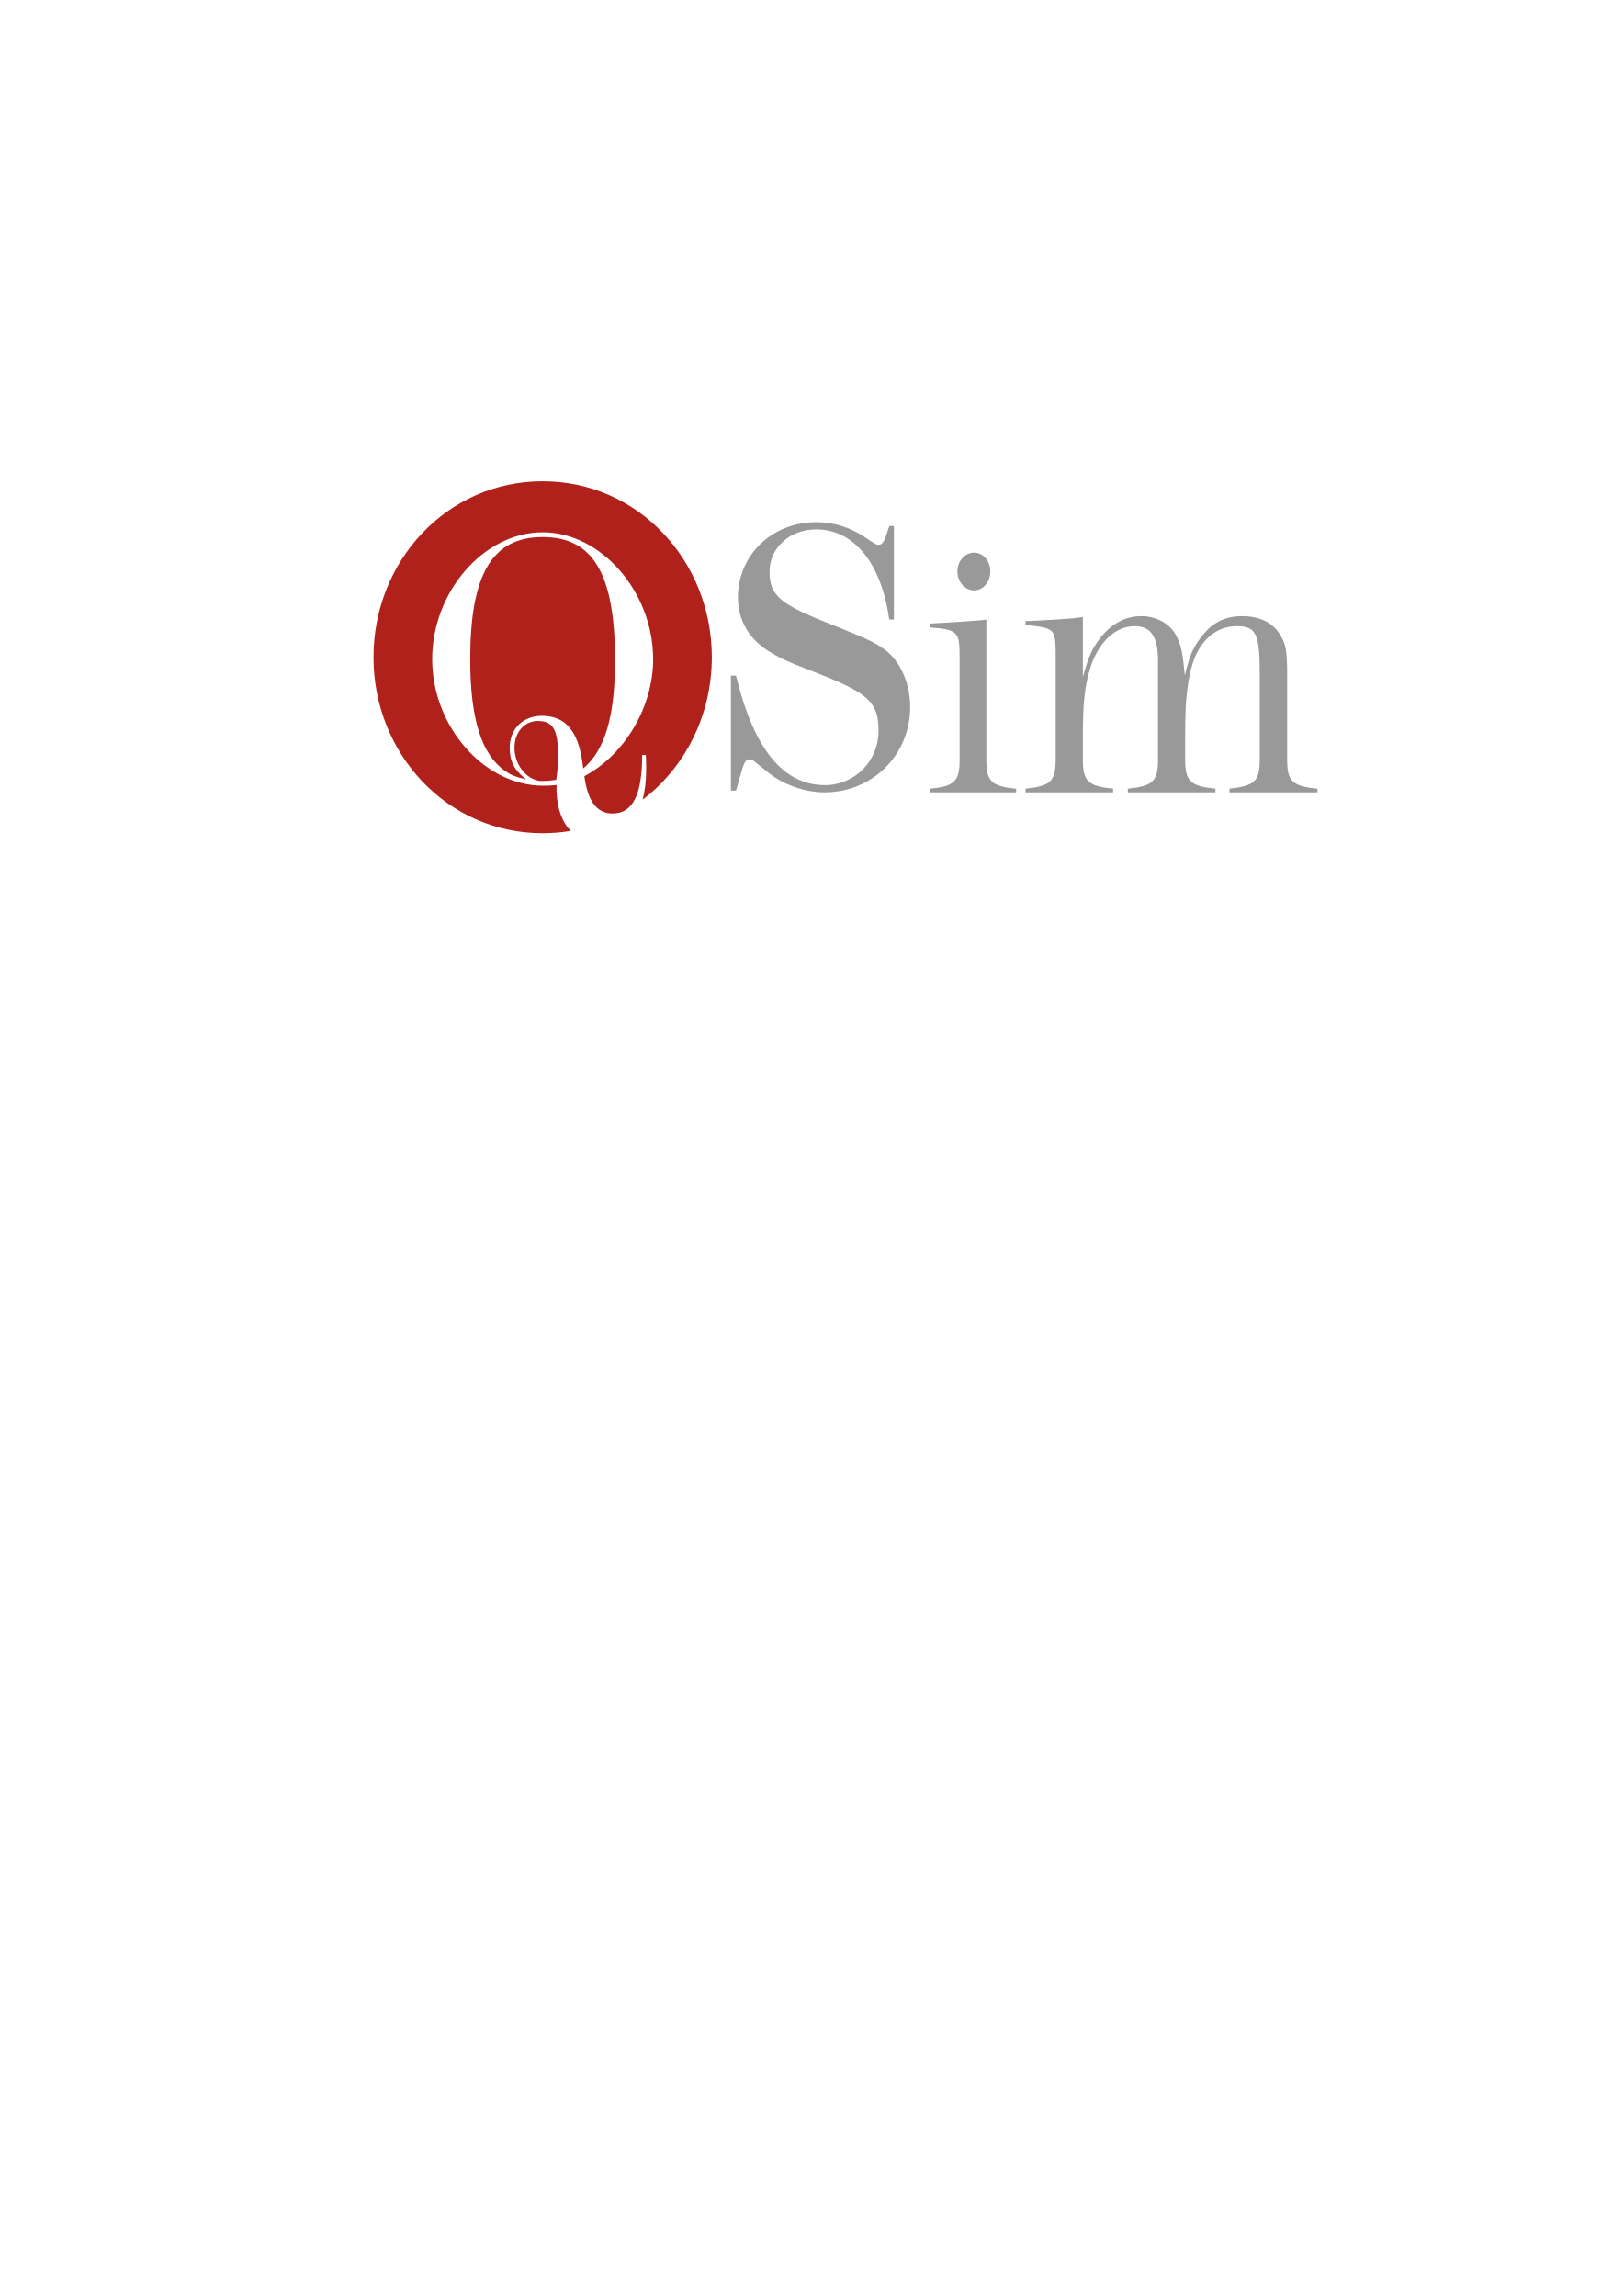
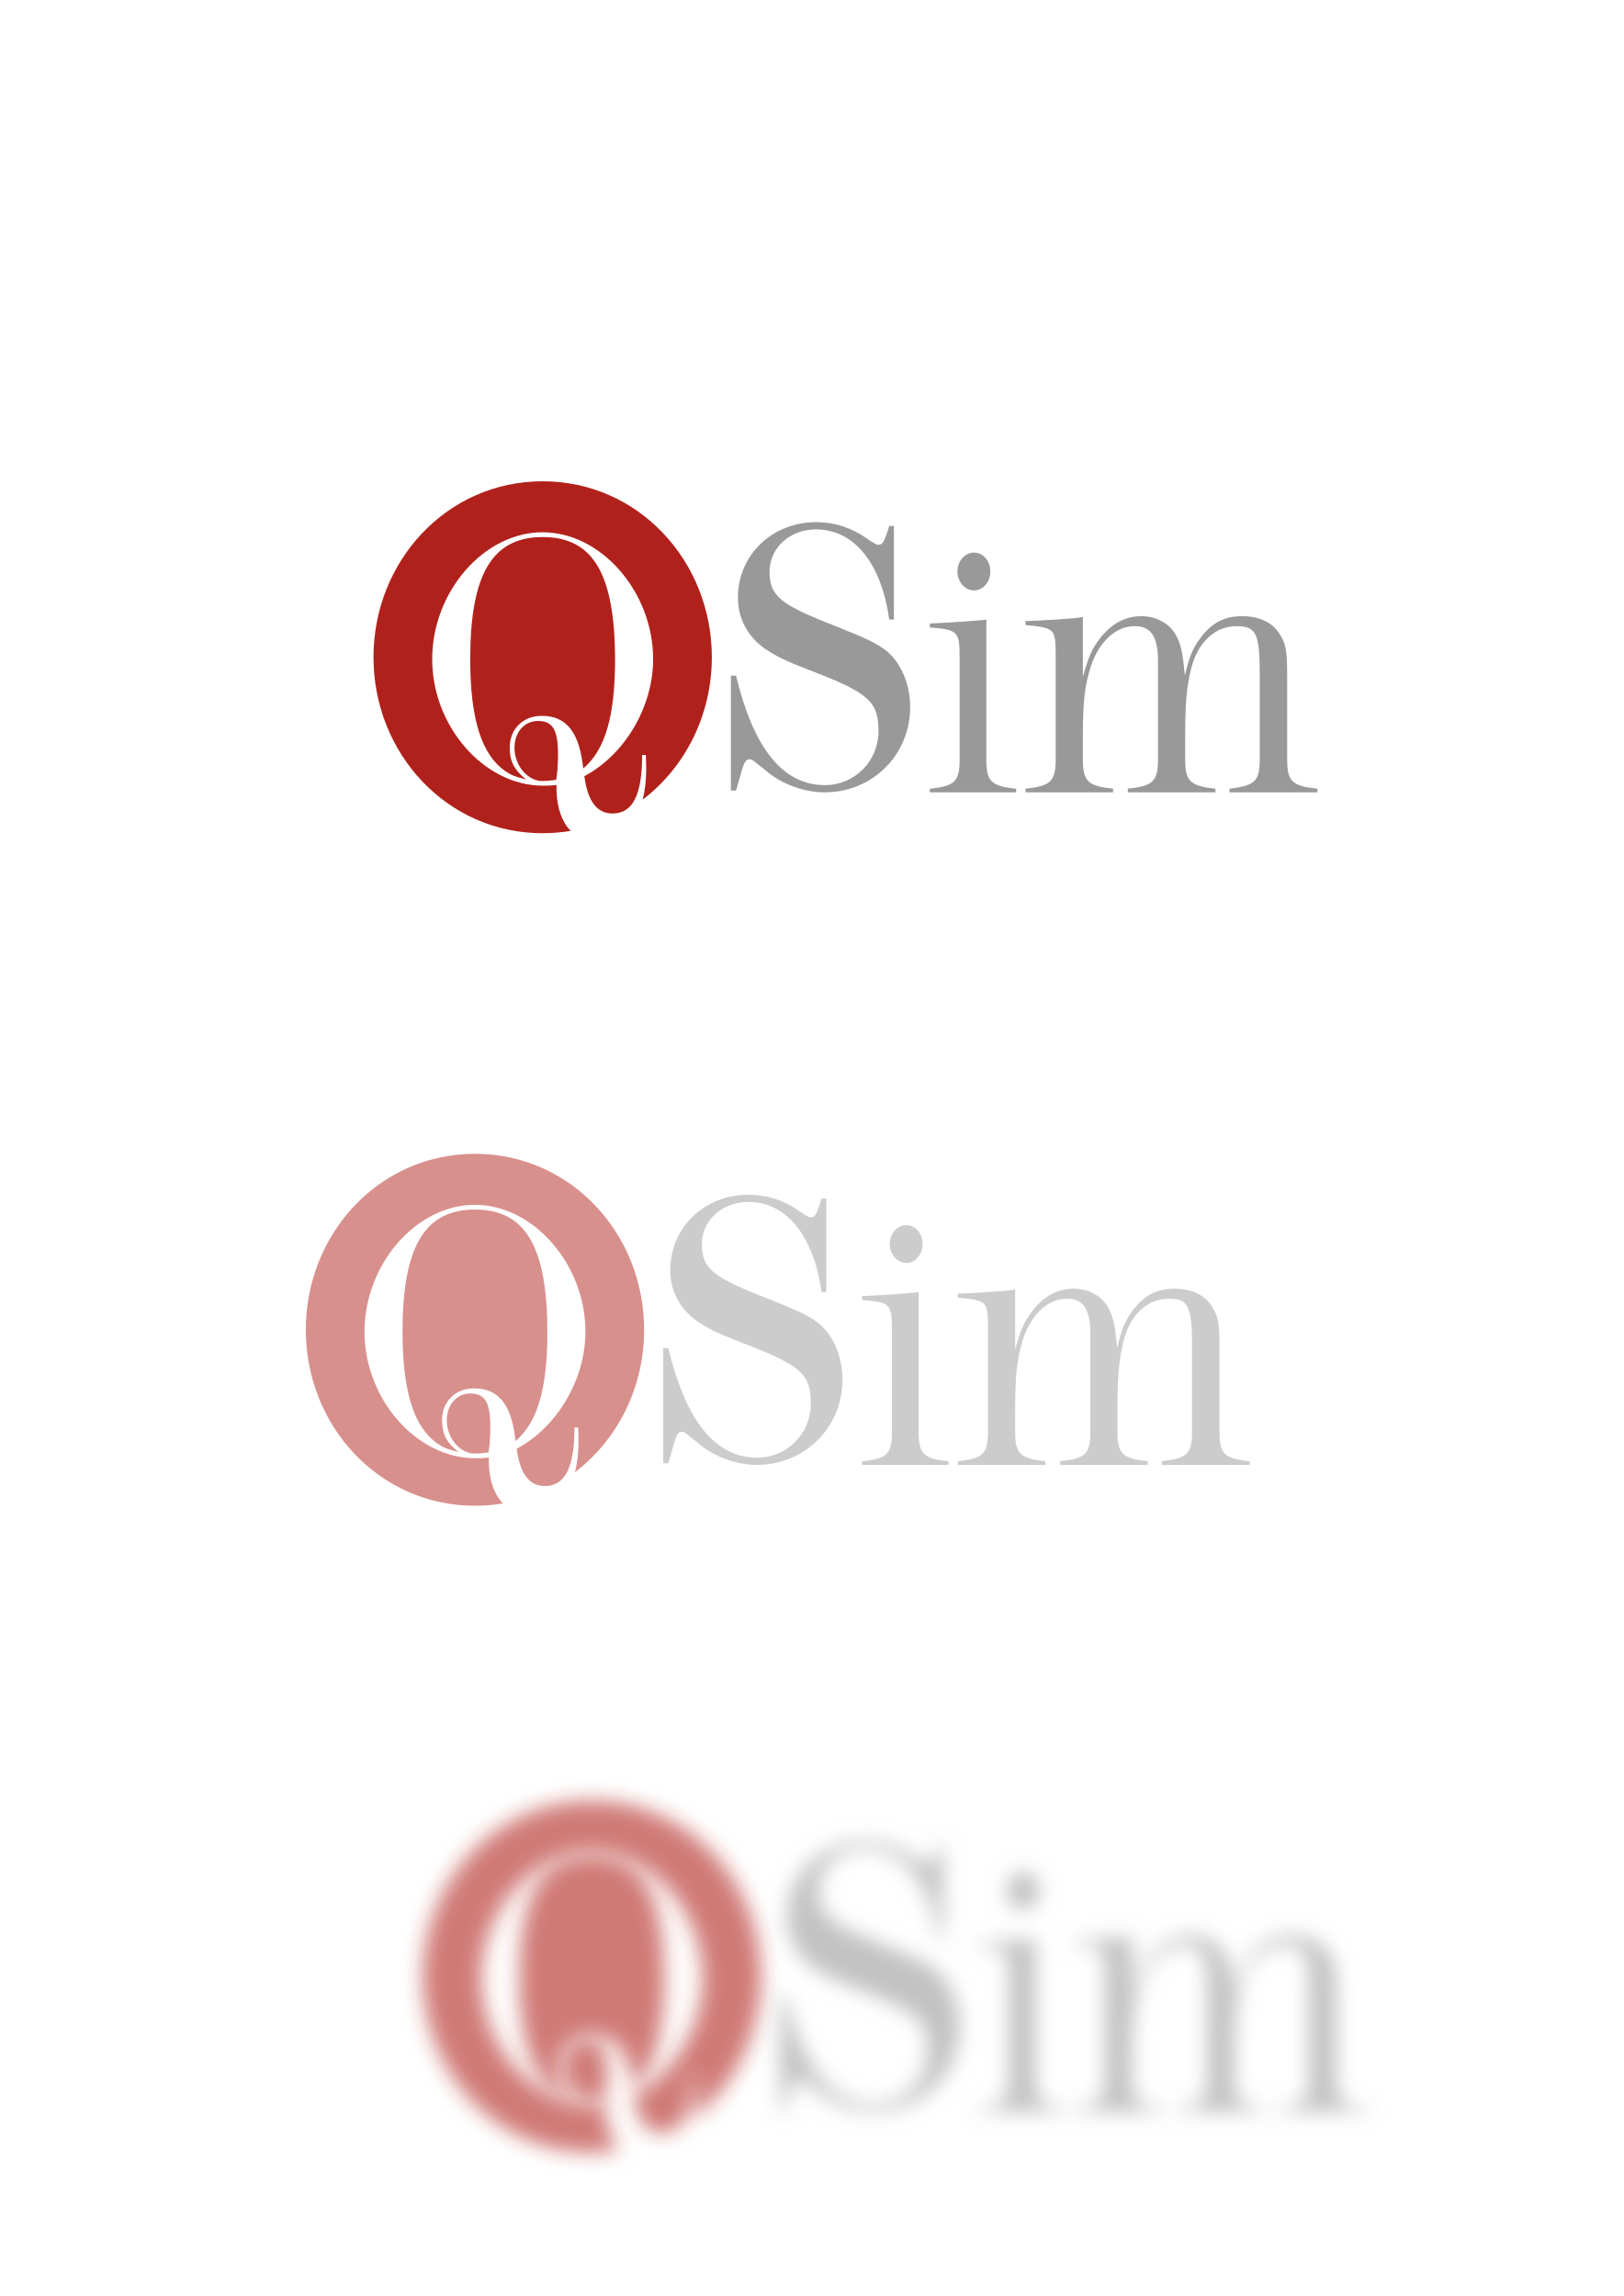
<svg xmlns="http://www.w3.org/2000/svg" width="744.094" height="1052.362" id="svg3096" version="1.1">
-   <defs id="defs3098" />
+   <defs id="defs3098">
+     <filter id="filter4046" x="-0.13" width="1.26" y="-0.086" height="1.173">
+       <feGaussianBlur stdDeviation="4.454" id="feGaussianBlur4048" />
+     </filter>
+     <filter id="filter4050" x="-0.27" width="1.54" y="-0.097" height="1.195">
+       <feGaussianBlur stdDeviation="4.454" id="feGaussianBlur4052" />
+     </filter>
+     <filter id="filter4054" x="-0.08" width="1.16" y="-0.132" height="1.265">
+       <feGaussianBlur stdDeviation="4.454" id="feGaussianBlur4056" />
+     </filter>
+     <filter id="filter4058">
+       <feGaussianBlur stdDeviation="4.454" id="feGaussianBlur4060" />
+     </filter>
+     <filter id="filter4062" x="-0.161" width="1.322" y="-0.096" height="1.192">
+       <feGaussianBlur stdDeviation="4.454" id="feGaussianBlur4064" />
+     </filter>
+     <filter id="filter4066" x="-0.536" width="2.072" y="-0.389" height="1.778">
+       <feGaussianBlur stdDeviation="4.454" id="feGaussianBlur4068" />
+     </filter>
+   </defs>
  <g id="layer1">
    <g id="g3158">
      <g transform="translate(0,0.3140276)" id="g3150">
        <g id="g3860" transform="matrix(1.25,0,0,-1.25,248.675,220.2774)">
          <path d="m 0,0 c -35.175,0 -62.012,-29.352 -62.012,-64.521 0,-35.177 26.837,-64.529 62.012,-64.529 3.513,0 6.942,0.299 10.269,0.86 -3.115,3.181 -4.949,8.168 -5.174,14.554 l 0,1.344 0,0.938 c -2.279,-0.266 -3.08,-0.266 -4.962,-0.266 -21.585,0 -40.625,21.72 -40.625,46.39 0,24.675 18.904,46.53 40.492,46.53 21.463,0 40.509,-21.855 40.509,-46.53 0,-17.43 -10.326,-34.992 -25.215,-42.904 1.206,-9.121 4.561,-13.678 10.329,-13.678 7.375,0 10.861,6.706 10.861,21.452 l 1.343,0 c 0.134,-2.68 0.134,-3.618 0.134,-5.229 0,-4.123 -0.443,-7.861 -1.282,-11.146 15.534,11.808 25.348,30.943 25.348,52.214 C 62.027,-29.352 35.186,0 0,0" style="fill:#b1211c;fill-opacity:1;fill-rule:nonzero;stroke:none" id="path3862" />
        </g>
        <g id="g3864" transform="matrix(1.25,0,0,-1.25,266.949,349.4119)">
          <path d="m 0,0 0.27,-2.012 c 8.051,6.84 11.671,19.172 11.671,40.225 -0.132,31.112 -8.048,44.649 -26.56,44.649 -18.504,0 -26.549,-13.673 -26.549,-44.785 0,-21.985 4.158,-35.13 13.008,-41.161 2.009,-1.344 3.618,-2.012 7.509,-2.951 -4.427,3.486 -6.037,6.703 -6.037,11.67 0,6.834 4.828,11.661 11.801,11.661 C -6.303,17.296 -1.612,11.797 0,0" style="fill:#b1211c;fill-opacity:1;fill-rule:nonzero;stroke:none" id="path3866" />
        </g>
        <g id="g3868" transform="matrix(1.25,0,0,-1.25,235.7717,342.3685)">
          <path d="m 0,0 c 0,-6.035 4.02,-11.402 9.247,-12.205 l 0.54,0 0.805,0 c 1.745,0 2.547,0.135 4.694,0.404 l 0.132,0.805 0.134,1.068 c 0.134,0.807 0.27,2.012 0.27,3.356 0.133,1.742 0.133,3.08 0.133,4.023 0,9.117 -1.877,12.334 -7.377,12.334 C 3.62,9.785 0,5.625 0,0" style="fill:#b1211c;fill-opacity:1;fill-rule:nonzero;stroke:none" id="path3870" />
        </g>
      </g>
      <g style="fill:#999999" transform="matrix(1.318301,0,0,1.557648,-112.4388,-842.6379)" id="g3109">
        <g style="fill:#999999" id="g3896" transform="matrix(4.177554,0,0,-4.177554,396.0346,695.748)">
          <path d="m 0,0 0,-6.591 -0.387,0 c -0.662,3.996 -2.948,6.353 -6.085,6.353 -2.208,0 -3.876,-1.312 -3.876,-2.978 0,-1.709 0.889,-2.329 5.501,-3.837 2.598,-0.892 3.222,-1.125 4.112,-1.667 1.276,-0.817 2.088,-2.366 2.088,-4.033 0,-3.37 -3.136,-6.007 -7.127,-6.007 -1.589,0 -3.335,0.509 -4.574,1.321 l -1.318,0.891 c -0.116,0.079 -0.233,0.117 -0.351,0.117 -0.269,0 -0.459,-0.234 -0.621,-0.737 l -0.187,-0.542 -0.313,-0.929 -0.425,0 0,8.098 0.425,0 c 1.472,-5.158 3.914,-7.71 7.401,-7.71 2.481,0 4.454,1.703 4.454,3.799 0,2.049 -0.773,2.67 -5.38,4.182 -2.408,0.775 -3.105,1.083 -4.07,1.625 -1.438,0.854 -2.247,2.133 -2.247,3.603 0,2.988 2.825,5.313 6.508,5.313 1.547,0 2.905,-0.388 4.183,-1.125 0.664,-0.388 0.813,-0.467 1.006,-0.467 0.352,0 0.505,0.234 0.896,1.321 L 0,0 z" style="fill:#999999;fill-opacity:1;fill-rule:nonzero;stroke:none" id="path3898" />
        </g>
        <g style="fill:#999999" id="g3900" transform="matrix(2.758405,0,0,-2.758405,429.5468,709.1474)">
          <path d="m 0,0 c 0,-1.12 -0.928,-2.012 -2.051,-2.012 -1.162,0 -2.093,0.929 -2.093,2.012 0,1.129 0.931,2.017 2.093,2.017 C -0.891,2.017 0,1.129 0,0 m -0.5,-5.111 0,-14.961 c 0,-2.32 0.62,-2.824 3.759,-3.1 l 0,-0.382 -10.887,0 0,0.382 c 3.136,0.276 3.757,0.78 3.757,3.1 l 0,10.969 c 0,2.713 -0.233,2.904 -3.757,3.142 l 0,0.42 0.152,0 c 3.564,0.159 5.385,0.275 6.782,0.388 l 0.194,0.042 z" style="fill:#999999;fill-opacity:1;fill-rule:nonzero;stroke:none" id="path3902" />
        </g>
        <g style="fill:#999999" id="g3972" transform="matrix(2.904397,0,0,-2.904397,460.6273,738.8915)">
          <path d="M 0.375,-0.443 C 1.041,1.612 1.456,2.395 2.428,3.479 c 1.38,1.492 3.019,2.24 4.965,2.24 1.868,0 3.544,-0.819 4.255,-2.132 0.525,-0.971 0.673,-1.566 0.934,-3.883 0.559,1.98 0.932,2.766 1.905,3.847 1.343,1.528 2.872,2.168 4.965,2.168 1.981,0 3.548,-0.599 4.407,-1.719 0.824,-1.044 0.969,-1.718 0.969,-4.367 l 0,-8.401 c 0,-2.239 0.559,-2.727 3.622,-2.99 l 0,-0.371 -10.53,0 0,0.371 c 3.063,0.304 3.626,0.751 3.626,2.99 l 0,8.513 c 0,4.219 -0.412,4.961 -2.767,4.961 -2.612,0 -4.664,-1.641 -5.449,-4.326 C 12.805,-1.452 12.62,-3.057 12.62,-6.38 l 0,-2.388 c 0,-2.239 0.599,-2.727 3.621,-2.99 l 0,-0.371 -10.489,0 0,0.371 c 3.019,0.263 3.619,0.751 3.619,2.99 l 0,7.874 0,2.057 c 0,2.501 -0.86,3.544 -2.802,3.544 -2.242,0 -4.218,-1.529 -5.226,-4.029 C 0.598,-1.303 0.375,-2.872 0.375,-6.642 l 0,-2.126 c 0,-2.239 0.594,-2.727 3.62,-2.99 l 0,-0.371 -10.489,0 0,0.371 c 3.02,0.263 3.616,0.751 3.616,2.99 l 0,10.565 c 0,1.979 -0.147,2.392 -1.083,2.689 -0.481,0.149 -1.116,0.221 -2.533,0.333 l 0,0.414 0.485,0 c 0.446,0 1.531,0.075 3.245,0.148 1.903,0.112 2.127,0.112 3.139,0.259 l 0,-6.083 z" style="fill:#999999;fill-opacity:1;fill-rule:nonzero;stroke:none" id="path3974" />
        </g>
      </g>
    </g>
+     <path id="path3862-9" style="opacity:0.5;fill:#b1211c;fill-opacity:1;fill-rule:nonzero;stroke:none" d="m 217.656,528.849 c -43.969,0 -77.515,36.69 -77.515,80.651 0,43.971 33.546,80.661 77.515,80.661 4.391,0 8.678,-0.374 12.836,-1.075 -3.894,-3.976 -6.186,-10.21 -6.468,-18.192 l 0,-1.68 0,-1.173 c -2.849,0.333 -3.85,0.333 -6.202,0.333 -26.981,0 -50.781,-27.15 -50.781,-57.987 0,-30.844 23.63,-58.163 50.615,-58.163 26.829,0 50.636,27.319 50.636,58.163 0,21.788 -12.908,43.74 -31.519,53.63 1.508,11.401 5.701,17.098 12.911,17.098 9.219,0 13.576,-8.383 13.576,-26.815 l 1.679,0 c 0.168,3.35 0.168,4.522 0.168,6.536 0,5.154 -0.554,9.826 -1.603,13.932 19.418,-14.76 31.685,-38.679 31.685,-65.267 0,-43.961 -33.551,-80.651 -77.534,-80.651" />
+     <path id="path3866-5" style="opacity:0.5;fill:#b1211c;fill-opacity:1;fill-rule:nonzero;stroke:none" d="m 235.93,657.983 0.338,2.515 c 10.064,-8.55 14.589,-23.965 14.589,-50.281 -0.165,-38.89 -10.06,-55.811 -33.2,-55.811 -23.13,0 -33.186,17.091 -33.186,55.981 0,27.481 5.197,43.913 16.26,51.451 2.511,1.68 4.522,2.515 9.386,3.689 -5.534,-4.357 -7.546,-8.379 -7.546,-14.588 0,-8.543 6.035,-14.576 14.751,-14.576 10.73,0 16.594,6.874 18.609,21.62" />
+     <path id="path3870-0" style="opacity:0.5;fill:#b1211c;fill-opacity:1;fill-rule:nonzero;stroke:none" d="m 204.752,650.94 c 0,7.544 5.025,14.252 11.559,15.256 l 0.675,0 1.006,0 c 2.181,0 3.184,-0.169 5.867,-0.505 l 0.165,-1.006 0.168,-1.335 c 0.168,-1.009 0.338,-2.515 0.338,-4.195 0.166,-2.178 0.166,-3.85 0.166,-5.029 0,-11.396 -2.346,-15.418 -9.221,-15.418 -6.197,0 -10.723,5.2 -10.723,12.231" />
+     <path id="path3898-9" style="opacity:0.5;fill:#999999;fill-opacity:1;fill-rule:nonzero;stroke:none" d="m 378.635,549.35 0,42.889 -2.131,0 c -3.646,-26.003 -16.235,-41.34 -33.512,-41.34 -12.16,0 -21.346,8.537 -21.346,19.378 0,11.121 4.896,15.155 30.296,24.968 14.308,5.804 17.744,7.321 22.646,10.847 7.027,5.316 11.499,15.396 11.499,26.243 0,21.929 -17.271,39.089 -39.25,39.089 -8.751,0 -18.367,-3.312 -25.19,-8.596 l -7.259,-5.798 c -0.639,-0.514 -1.283,-0.761 -1.933,-0.761 -1.481,0 -2.528,1.523 -3.42,4.796 l -1.03,3.527 -1.724,6.045 -2.341,0 0,-52.695 2.341,0 c 8.107,33.564 21.555,50.17 40.759,50.17 13.664,0 24.529,-11.082 24.529,-24.721 0,-13.333 -4.257,-17.374 -29.629,-27.213 -13.262,-5.043 -17.1,-7.047 -22.415,-10.574 -7.919,-5.557 -12.375,-13.88 -12.375,-23.445 0,-19.443 15.558,-34.573 35.841,-34.573 8.52,0 15.999,2.525 23.037,7.321 3.657,2.525 4.477,3.039 5.54,3.039 1.939,0 2.781,-1.523 4.935,-8.596 l 2.131,0 z" />
+     <path id="path3902-5" style="opacity:0.5;fill:#999999;fill-opacity:1;fill-rule:nonzero;stroke:none" d="m 422.814,570.221 c 0,4.812 -3.375,8.645 -7.458,8.645 -4.226,0 -7.611,-3.992 -7.611,-8.645 0,-4.851 3.385,-8.666 7.611,-8.666 4.218,0 7.458,3.815 7.458,8.666 m -1.818,21.96 0,64.282 c 0,9.968 2.255,12.134 13.669,13.32 l 0,1.641 -39.59,0 0,-1.641 c 11.404,-1.186 13.662,-3.351 13.662,-13.32 l 0,-47.13 c 0,-11.657 -0.847,-12.477 -13.662,-13.5 l 0,-1.805 0.553,0 c 12.96,-0.683 19.582,-1.182 24.662,-1.667 l 0.705,-0.18 z" />
+     <path id="path3974-1" style="opacity:0.5;fill:#999999;fill-opacity:1;fill-rule:nonzero;stroke:none" d="m 465.224,618.555 c 2.549,-9.297 4.139,-12.837 7.861,-17.741 5.283,-6.752 11.558,-10.134 19.01,-10.134 7.153,0 13.568,3.705 16.291,9.646 2.011,4.394 2.579,7.083 3.575,17.566 2.14,-8.957 3.567,-12.514 7.293,-17.405 5.143,-6.913 10.997,-9.807 19.01,-9.807 7.585,0 13.583,2.711 16.874,7.776 3.154,4.725 3.711,7.772 3.711,19.759 l 0,38.005 c 0,10.13 2.14,12.336 13.867,13.526 l 0,1.678 -40.318,0 0,-1.678 c 11.728,-1.377 13.882,-3.396 13.882,-13.526 l 0,-38.515 c 0,-19.087 -1.579,-22.444 -10.595,-22.444 -10.001,0 -17.859,7.423 -20.862,19.571 -2.007,8.286 -2.715,15.548 -2.715,30.582 l 0,10.806 c 0,10.13 2.295,12.336 13.864,13.526 l 0,1.678 -40.159,0 0,-1.678 c 11.558,-1.19 13.856,-3.396 13.856,-13.526 l 0,-35.621 0,-9.306 c 0,-11.316 -3.294,-16.032 -10.728,-16.032 -8.584,0 -16.151,6.918 -20.01,18.229 -2.855,8.957 -3.708,16.054 -3.708,33.11 l 0,9.62 c 0,10.13 2.276,12.336 13.86,13.526 l 0,1.678 -40.159,0 0,-1.678 c 11.562,-1.19 13.845,-3.396 13.845,-13.526 l 0,-47.795 c 0,-8.953 -0.564,-10.823 -4.147,-12.166 -1.841,-0.676 -4.272,-0.998 -9.699,-1.508 l 0,-1.874 1.856,0 c 1.708,0 5.862,-0.34 12.425,-0.671 7.286,-0.506 8.145,-0.506 12.019,-1.173 l 0,27.522 z" />
+     <g id="g4070">
+       <path d="m 271.227,825.277 c -43.969,0 -77.515,36.69 -77.515,80.651 0,43.971 33.546,80.661 77.515,80.661 4.391,0 8.678,-0.374 12.836,-1.075 -3.894,-3.976 -6.186,-10.21 -6.468,-18.192 l 0,-1.68 0,-1.173 c -2.849,0.333 -3.85,0.333 -6.202,0.333 -26.981,0 -50.781,-27.15 -50.781,-57.987 0,-30.844 23.63,-58.163 50.615,-58.163 26.829,0 50.636,27.319 50.636,58.163 0,21.788 -12.908,43.74 -31.519,53.63 1.508,11.401 5.701,17.098 12.911,17.098 9.219,0 13.576,-8.383 13.576,-26.815 l 1.679,0 c 0.168,3.35 0.168,4.522 0.168,6.536 0,5.154 -0.554,9.826 -1.603,13.932 19.418,-14.76 31.685,-38.679 31.685,-65.267 0,-43.961 -33.551,-80.651 -77.534,-80.651" style="fill:#b1211c;fill-opacity:1;fill-rule:nonzero;stroke:none;filter:url(#filter4058);opacity:0.6" id="path3862-3" />
+       <path d="m 289.501,954.412 0.338,2.515 c 10.064,-8.55 14.589,-23.965 14.589,-50.281 -0.165,-38.89 -10.06,-55.811 -33.2,-55.811 -23.13,0 -33.186,17.091 -33.186,55.981 0,27.481 5.197,43.913 16.26,51.451 2.511,1.68 4.522,2.515 9.386,3.689 -5.534,-4.357 -7.546,-8.379 -7.546,-14.588 0,-8.543 6.035,-14.576 14.751,-14.576 10.73,0 16.594,6.874 18.609,21.62" style="fill:#b1211c;fill-opacity:1;fill-rule:nonzero;stroke:none;filter:url(#filter4062);opacity:0.6" id="path3866-3" />
+       <path d="m 258.324,947.368 c 0,7.544 5.025,14.252 11.559,15.256 l 0.675,0 1.006,0 c 2.181,0 3.184,-0.169 5.867,-0.505 l 0.165,-1.006 0.168,-1.335 c 0.168,-1.009 0.338,-2.515 0.338,-4.195 0.166,-2.178 0.166,-3.85 0.166,-5.029 0,-11.396 -2.346,-15.418 -9.221,-15.418 -6.197,0 -10.723,5.2 -10.723,12.231" style="fill:#b1211c;fill-opacity:1;fill-rule:nonzero;stroke:none;filter:url(#filter4066);opacity:0.6" id="path3870-6" />
+       <path d="m 432.206,845.778 0,42.889 -2.131,0 c -3.646,-26.003 -16.235,-41.34 -33.512,-41.34 -12.16,0 -21.346,8.537 -21.346,19.378 0,11.121 4.896,15.155 30.296,24.968 14.308,5.804 17.744,7.321 22.646,10.847 7.027,5.316 11.499,15.396 11.499,26.243 0,21.929 -17.271,39.089 -39.25,39.089 -8.751,0 -18.367,-3.312 -25.19,-8.596 l -7.259,-5.798 c -0.639,-0.514 -1.283,-0.761 -1.933,-0.761 -1.481,0 -2.528,1.523 -3.42,4.796 l -1.03,3.527 -1.724,6.045 -2.341,0 0,-52.695 2.341,0 c 8.107,33.564 21.555,50.17 40.759,50.17 13.664,0 24.529,-11.082 24.529,-24.721 0,-13.333 -4.257,-17.374 -29.629,-27.213 -13.262,-5.043 -17.1,-7.047 -22.415,-10.574 -7.919,-5.557 -12.375,-13.88 -12.375,-23.445 0,-19.443 15.558,-34.573 35.841,-34.573 8.52,0 15.999,2.525 23.037,7.321 3.657,2.525 4.477,3.039 5.54,3.039 1.939,0 2.781,-1.523 4.935,-8.596 l 2.131,0 z" style="fill:#999999;fill-opacity:1;fill-rule:nonzero;stroke:none;filter:url(#filter4046);opacity:0.6" id="path3898-2" />
+       <path d="m 476.385,866.65 c 0,4.812 -3.375,8.645 -7.458,8.645 -4.226,0 -7.611,-3.992 -7.611,-8.645 0,-4.851 3.385,-8.666 7.611,-8.666 4.218,0 7.458,3.815 7.458,8.666 m -1.818,21.96 0,64.282 c 0,9.968 2.255,12.134 13.669,13.32 l 0,1.641 -39.59,0 0,-1.641 c 11.404,-1.186 13.662,-3.351 13.662,-13.32 l 0,-47.13 c 0,-11.657 -0.847,-12.477 -13.662,-13.5 l 0,-1.805 0.553,0 c 12.96,-0.683 19.582,-1.182 24.662,-1.667 l 0.705,-0.18 z" style="fill:#999999;fill-opacity:1;fill-rule:nonzero;stroke:none;filter:url(#filter4050);opacity:0.6" id="path3902-54" />
+       <path d="m 518.795,914.984 c 2.549,-9.297 4.139,-12.837 7.861,-17.741 5.283,-6.752 11.558,-10.134 19.01,-10.134 7.153,0 13.568,3.705 16.291,9.646 2.011,4.394 2.579,7.083 3.575,17.566 2.14,-8.957 3.567,-12.514 7.293,-17.405 5.143,-6.913 10.997,-9.807 19.01,-9.807 7.585,0 13.583,2.711 16.874,7.776 3.154,4.725 3.711,7.772 3.711,19.759 l 0,38.005 c 0,10.13 2.14,12.336 13.867,13.526 l 0,1.678 -40.318,0 0,-1.678 c 11.728,-1.377 13.882,-3.396 13.882,-13.526 l 0,-38.515 c 0,-19.087 -1.579,-22.444 -10.595,-22.444 -10.001,0 -17.859,7.423 -20.862,19.571 -2.007,8.286 -2.715,15.548 -2.715,30.582 l 0,10.806 c 0,10.13 2.295,12.336 13.864,13.526 l 0,1.678 -40.159,0 0,-1.678 c 11.558,-1.19 13.856,-3.396 13.856,-13.526 l 0,-35.621 0,-9.306 c 0,-11.316 -3.294,-16.032 -10.728,-16.032 -8.584,0 -16.151,6.918 -20.01,18.229 -2.855,8.957 -3.708,16.054 -3.708,33.11 l 0,9.62 c 0,10.13 2.276,12.336 13.86,13.526 l 0,1.678 -40.159,0 0,-1.678 c 11.562,-1.19 13.845,-3.396 13.845,-13.526 l 0,-47.795 c 0,-8.953 -0.564,-10.823 -4.147,-12.166 -1.841,-0.676 -4.272,-0.998 -9.699,-1.508 l 0,-1.874 1.856,0 c 1.708,0 5.862,-0.34 12.425,-0.671 7.286,-0.506 8.145,-0.506 12.019,-1.173 l 0,27.522 z" style="fill:#999999;fill-opacity:1;fill-rule:nonzero;stroke:none;filter:url(#filter4054);opacity:0.6" id="path3974-6" />
+     </g>
  </g>
</svg>
